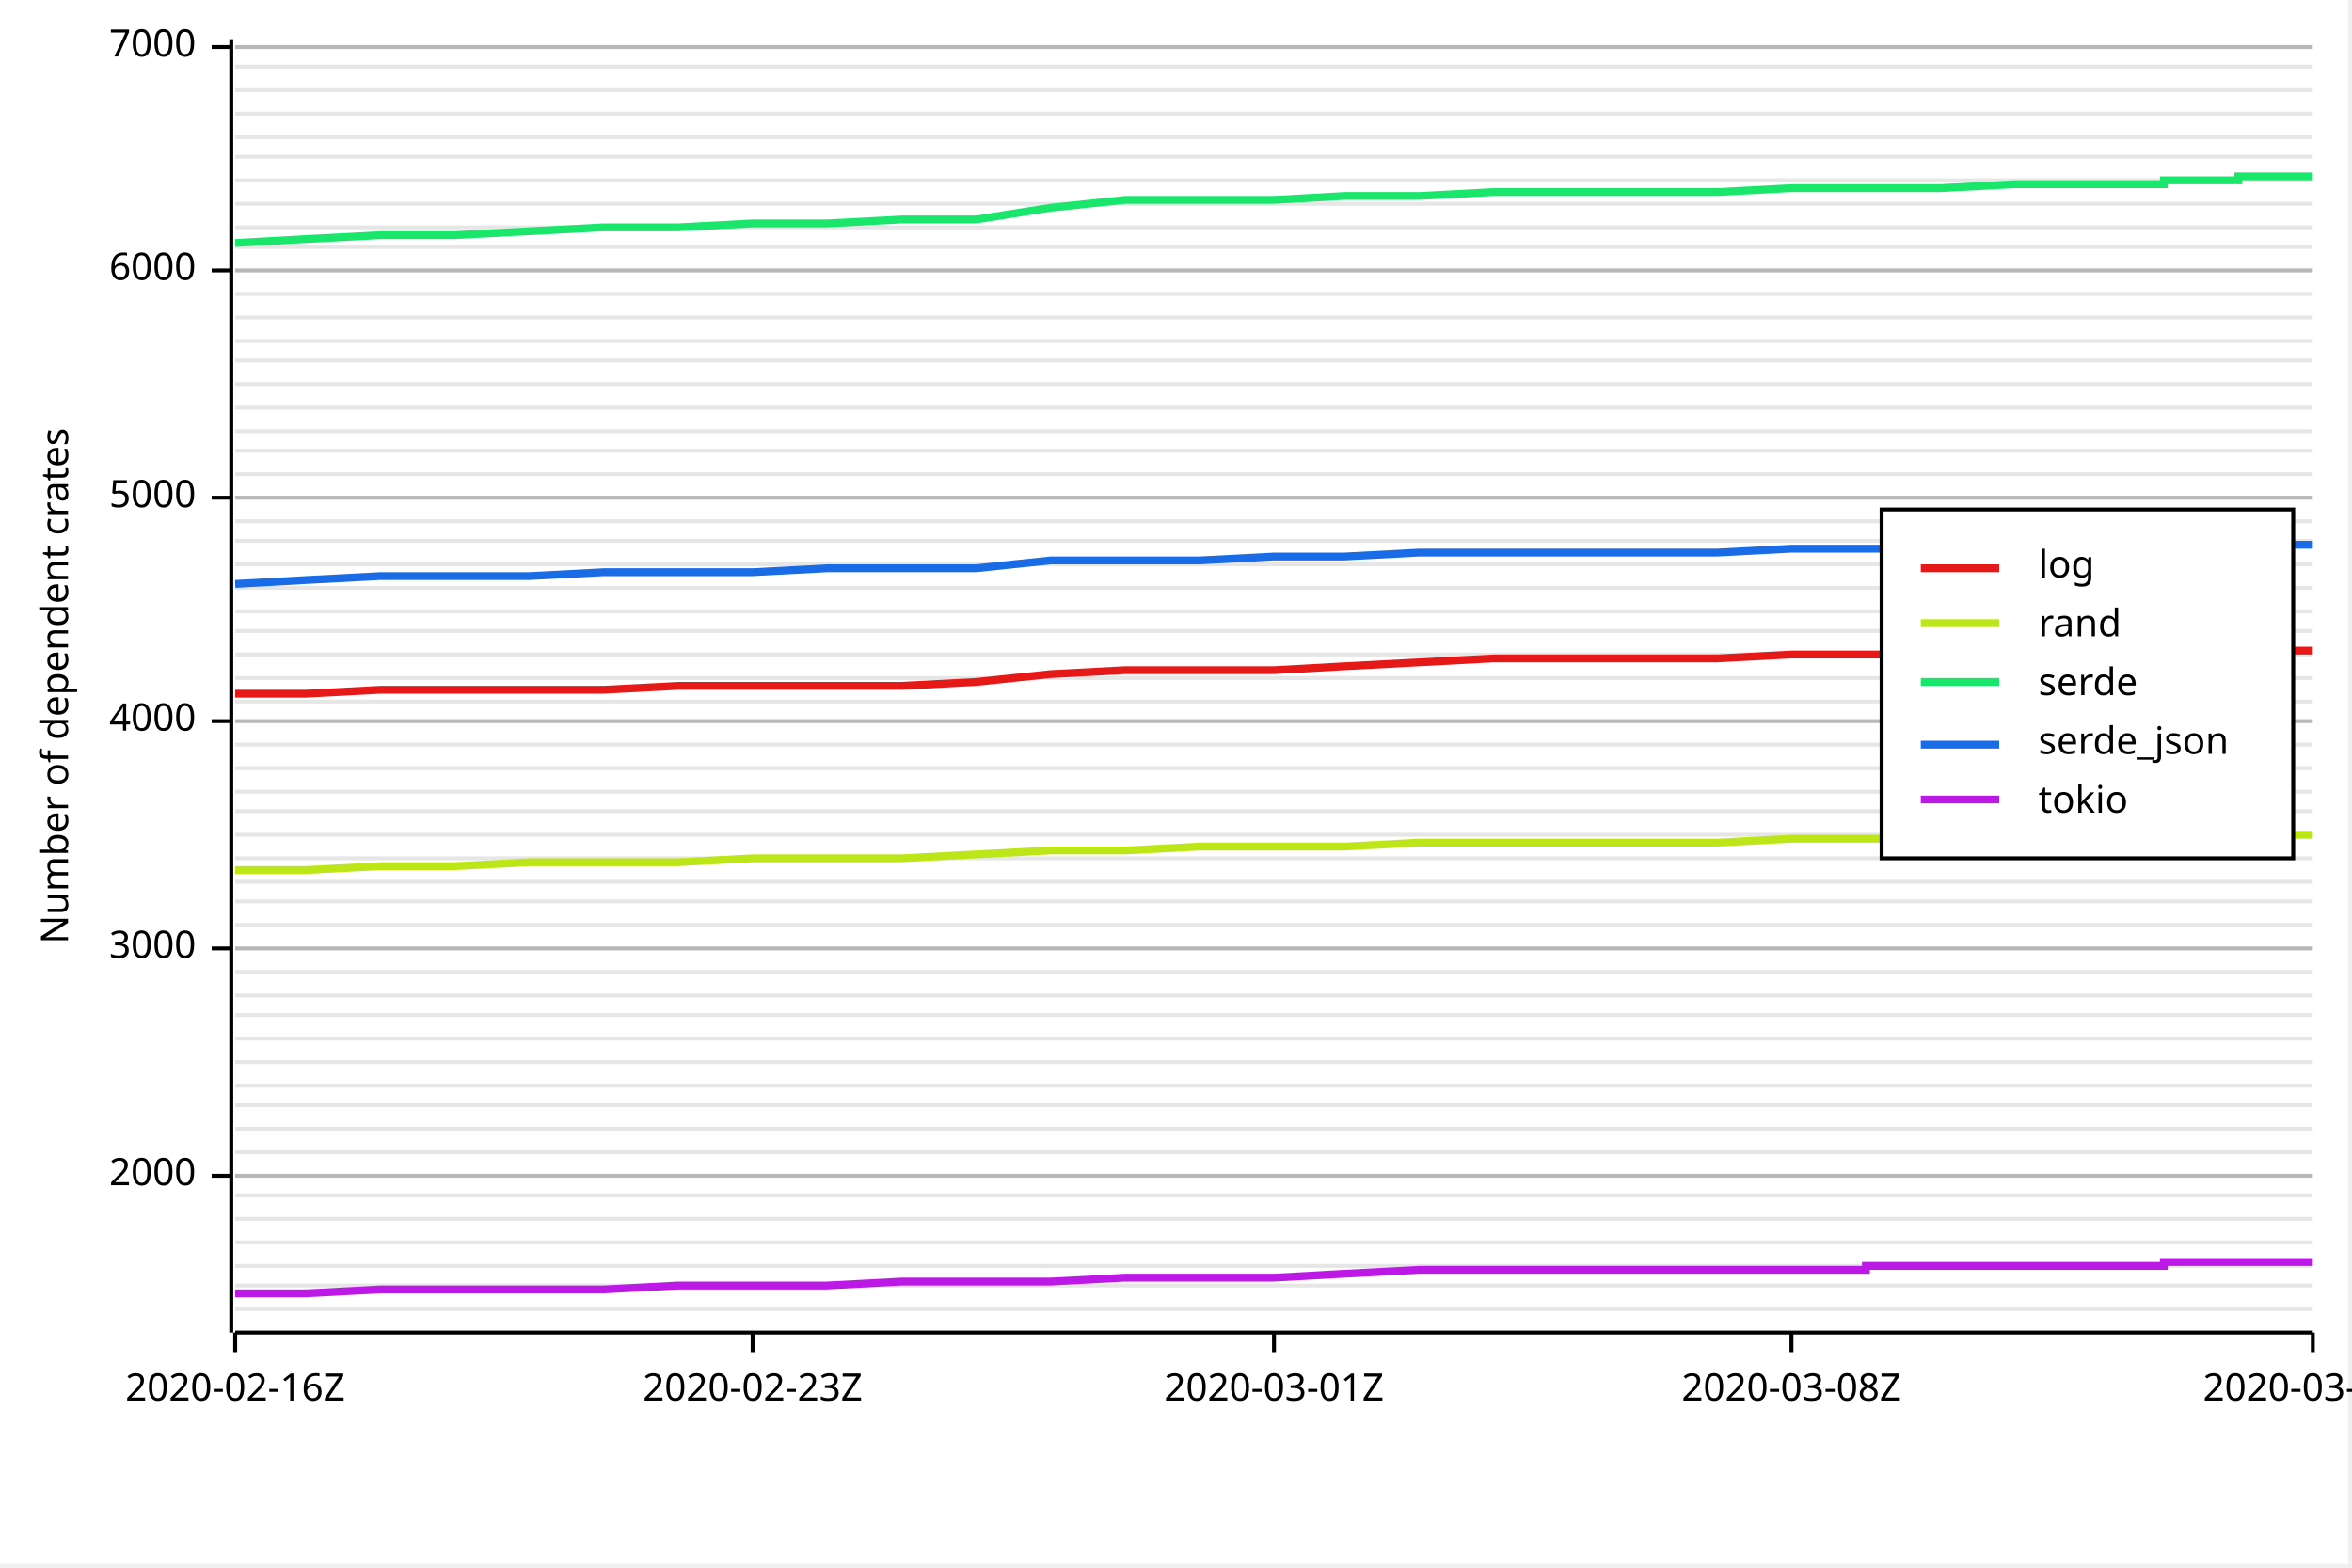
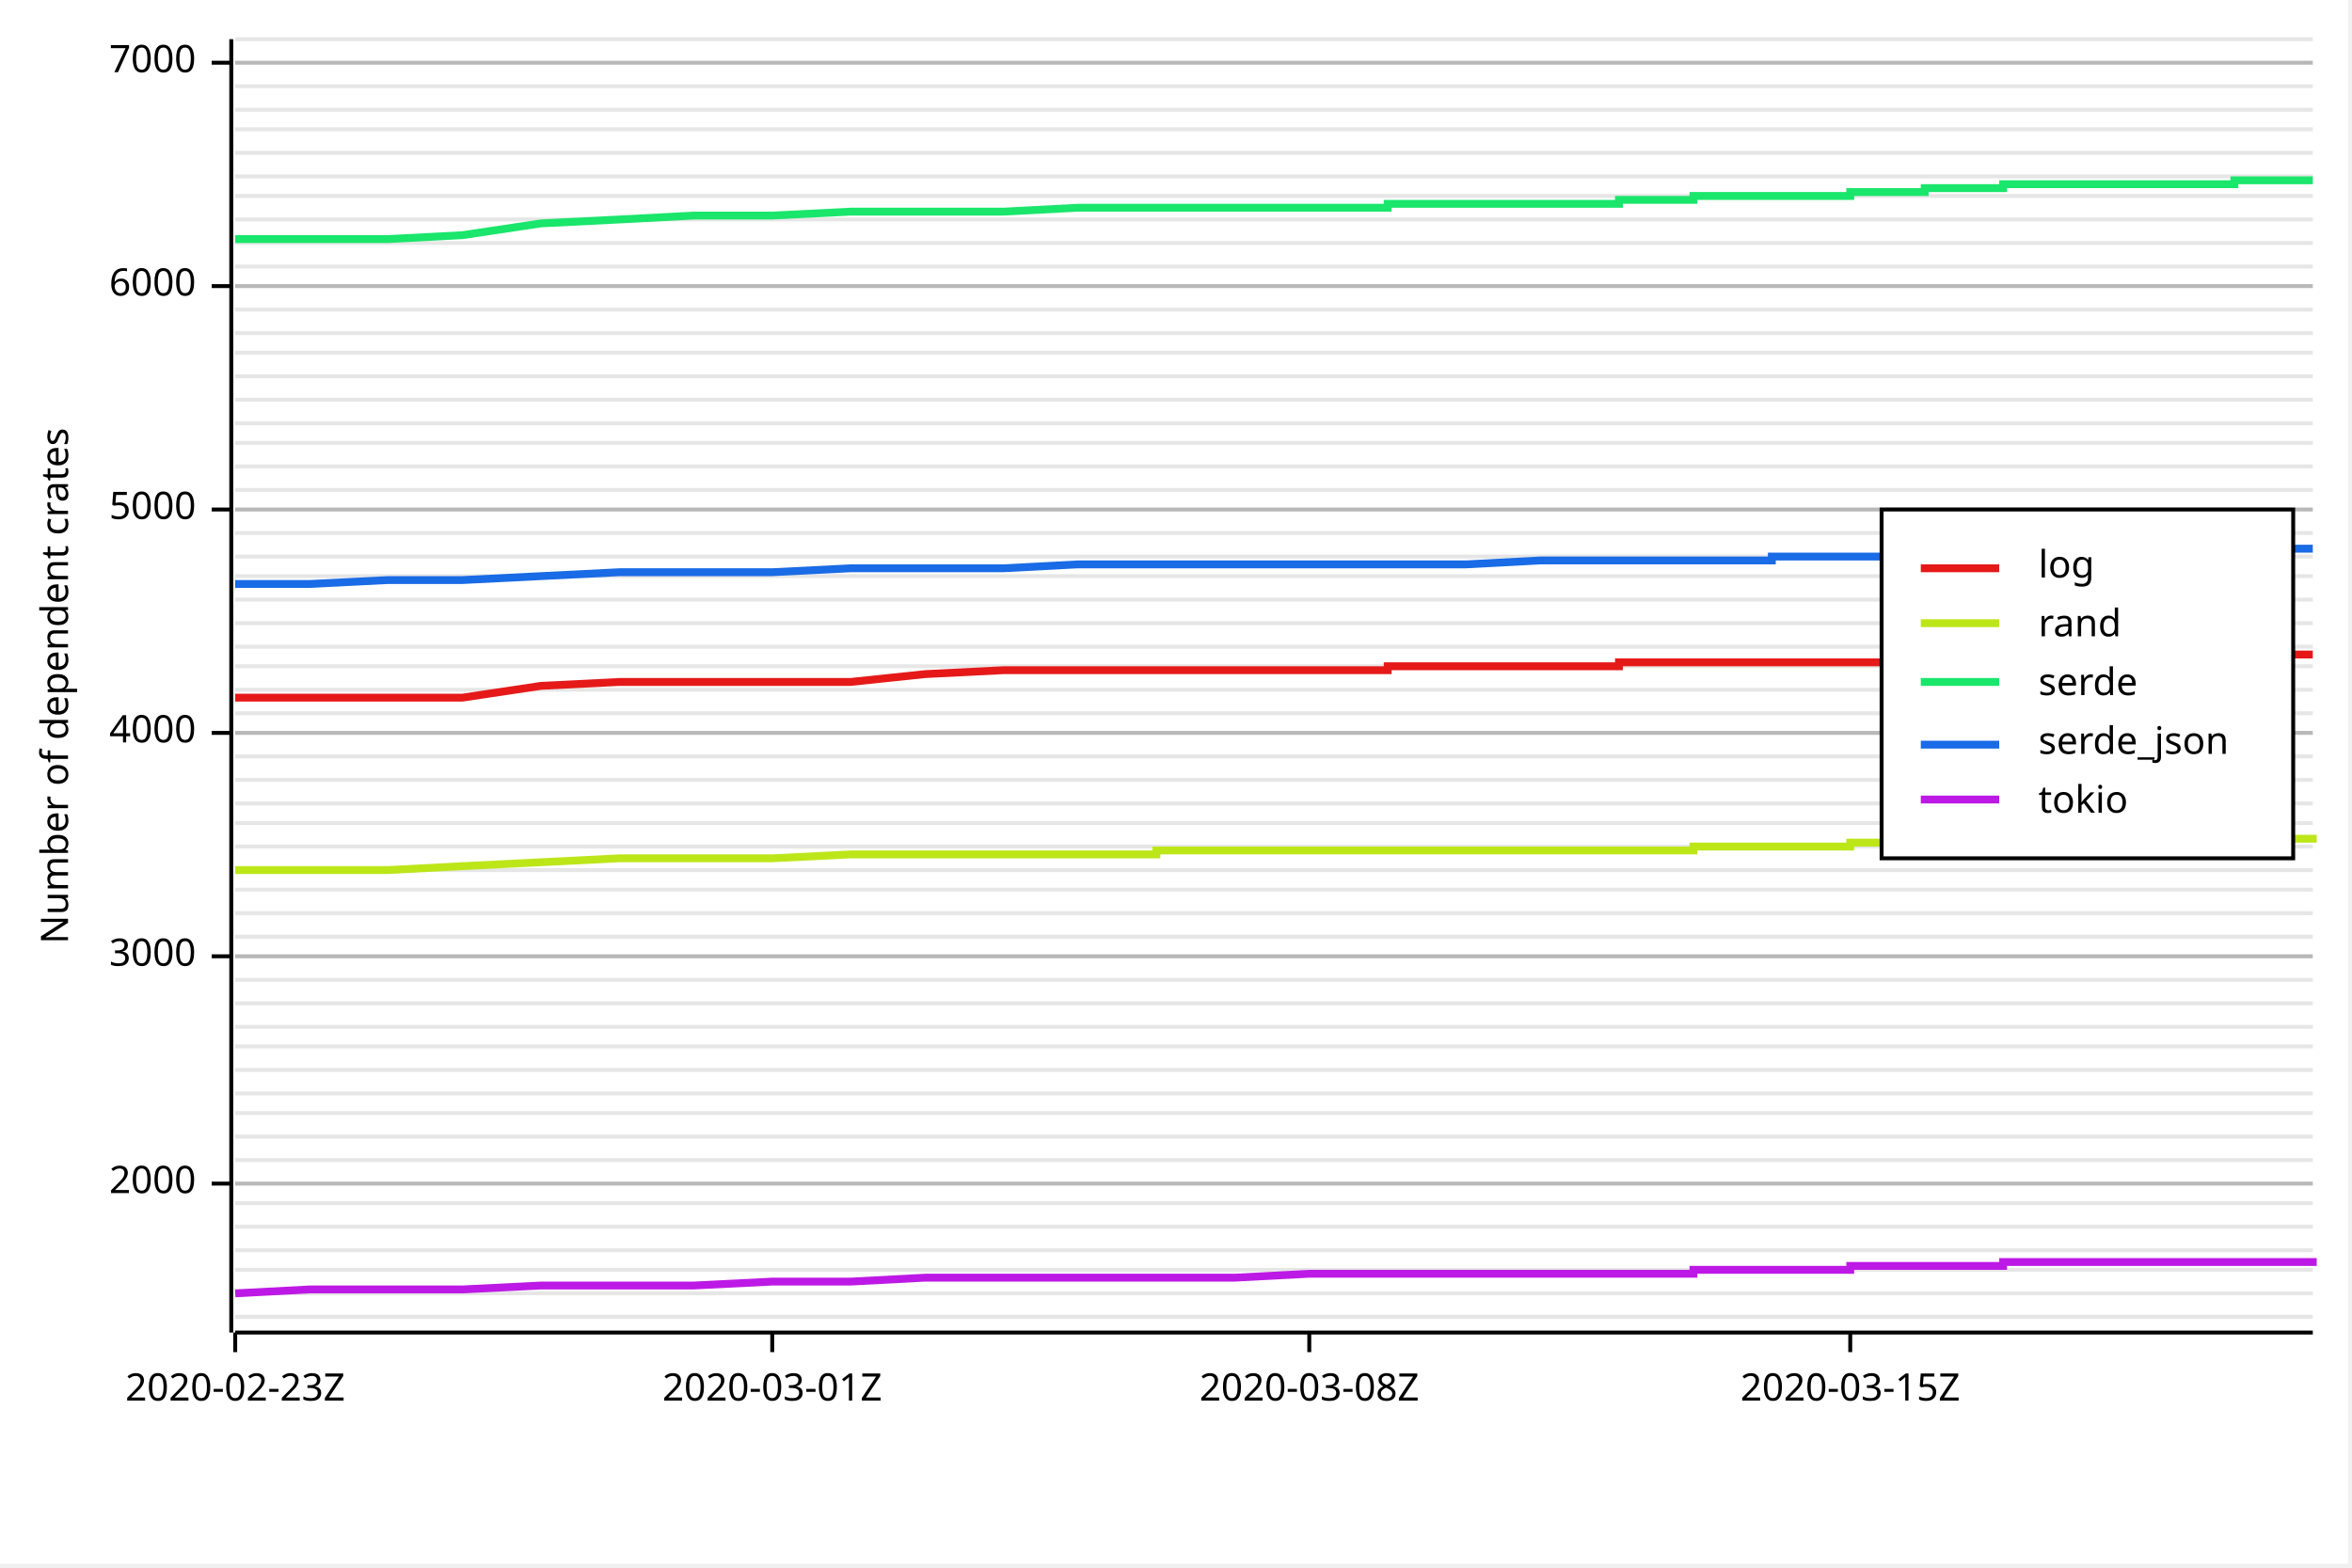
<svg xmlns="http://www.w3.org/2000/svg" width="600" height="400">
  <rect x="0" y="0" width="599" height="399" opacity="1" fill="#FFFFFF" stroke="none" />
-   <line opacity="0.1" stroke="#000000" stroke-width="1" x1="60" y1="334" x2="590" y2="334" />
-   <line opacity="0.1" stroke="#000000" stroke-width="1" x1="60" y1="328" x2="590" y2="328" />
-   <line opacity="0.1" stroke="#000000" stroke-width="1" x1="60" y1="323" x2="590" y2="323" />
-   <line opacity="0.1" stroke="#000000" stroke-width="1" x1="60" y1="317" x2="590" y2="317" />
-   <line opacity="0.1" stroke="#000000" stroke-width="1" x1="60" y1="311" x2="590" y2="311" />
-   <line opacity="0.1" stroke="#000000" stroke-width="1" x1="60" y1="305" x2="590" y2="305" />
-   <line opacity="0.1" stroke="#000000" stroke-width="1" x1="60" y1="300" x2="590" y2="300" />
-   <line opacity="0.1" stroke="#000000" stroke-width="1" x1="60" y1="294" x2="590" y2="294" />
-   <line opacity="0.1" stroke="#000000" stroke-width="1" x1="60" y1="288" x2="590" y2="288" />
-   <line opacity="0.1" stroke="#000000" stroke-width="1" x1="60" y1="282" x2="590" y2="282" />
-   <line opacity="0.1" stroke="#000000" stroke-width="1" x1="60" y1="277" x2="590" y2="277" />
-   <line opacity="0.1" stroke="#000000" stroke-width="1" x1="60" y1="271" x2="590" y2="271" />
-   <line opacity="0.1" stroke="#000000" stroke-width="1" x1="60" y1="265" x2="590" y2="265" />
-   <line opacity="0.1" stroke="#000000" stroke-width="1" x1="60" y1="259" x2="590" y2="259" />
-   <line opacity="0.1" stroke="#000000" stroke-width="1" x1="60" y1="254" x2="590" y2="254" />
-   <line opacity="0.1" stroke="#000000" stroke-width="1" x1="60" y1="248" x2="590" y2="248" />
-   <line opacity="0.1" stroke="#000000" stroke-width="1" x1="60" y1="242" x2="590" y2="242" />
-   <line opacity="0.1" stroke="#000000" stroke-width="1" x1="60" y1="236" x2="590" y2="236" />
-   <line opacity="0.1" stroke="#000000" stroke-width="1" x1="60" y1="230" x2="590" y2="230" />
-   <line opacity="0.1" stroke="#000000" stroke-width="1" x1="60" y1="225" x2="590" y2="225" />
-   <line opacity="0.1" stroke="#000000" stroke-width="1" x1="60" y1="219" x2="590" y2="219" />
-   <line opacity="0.1" stroke="#000000" stroke-width="1" x1="60" y1="213" x2="590" y2="213" />
-   <line opacity="0.1" stroke="#000000" stroke-width="1" x1="60" y1="207" x2="590" y2="207" />
-   <line opacity="0.1" stroke="#000000" stroke-width="1" x1="60" y1="202" x2="590" y2="202" />
-   <line opacity="0.1" stroke="#000000" stroke-width="1" x1="60" y1="196" x2="590" y2="196" />
-   <line opacity="0.1" stroke="#000000" stroke-width="1" x1="60" y1="190" x2="590" y2="190" />
-   <line opacity="0.1" stroke="#000000" stroke-width="1" x1="60" y1="184" x2="590" y2="184" />
-   <line opacity="0.1" stroke="#000000" stroke-width="1" x1="60" y1="179" x2="590" y2="179" />
-   <line opacity="0.1" stroke="#000000" stroke-width="1" x1="60" y1="173" x2="590" y2="173" />
-   <line opacity="0.1" stroke="#000000" stroke-width="1" x1="60" y1="167" x2="590" y2="167" />
-   <line opacity="0.1" stroke="#000000" stroke-width="1" x1="60" y1="161" x2="590" y2="161" />
-   <line opacity="0.1" stroke="#000000" stroke-width="1" x1="60" y1="156" x2="590" y2="156" />
-   <line opacity="0.1" stroke="#000000" stroke-width="1" x1="60" y1="150" x2="590" y2="150" />
-   <line opacity="0.1" stroke="#000000" stroke-width="1" x1="60" y1="144" x2="590" y2="144" />
-   <line opacity="0.1" stroke="#000000" stroke-width="1" x1="60" y1="138" x2="590" y2="138" />
-   <line opacity="0.1" stroke="#000000" stroke-width="1" x1="60" y1="133" x2="590" y2="133" />
-   <line opacity="0.1" stroke="#000000" stroke-width="1" x1="60" y1="127" x2="590" y2="127" />
-   <line opacity="0.1" stroke="#000000" stroke-width="1" x1="60" y1="121" x2="590" y2="121" />
-   <line opacity="0.1" stroke="#000000" stroke-width="1" x1="60" y1="115" x2="590" y2="115" />
-   <line opacity="0.1" stroke="#000000" stroke-width="1" x1="60" y1="110" x2="590" y2="110" />
-   <line opacity="0.1" stroke="#000000" stroke-width="1" x1="60" y1="104" x2="590" y2="104" />
-   <line opacity="0.1" stroke="#000000" stroke-width="1" x1="60" y1="98" x2="590" y2="98" />
-   <line opacity="0.1" stroke="#000000" stroke-width="1" x1="60" y1="92" x2="590" y2="92" />
-   <line opacity="0.1" stroke="#000000" stroke-width="1" x1="60" y1="87" x2="590" y2="87" />
-   <line opacity="0.1" stroke="#000000" stroke-width="1" x1="60" y1="81" x2="590" y2="81" />
-   <line opacity="0.1" stroke="#000000" stroke-width="1" x1="60" y1="75" x2="590" y2="75" />
-   <line opacity="0.1" stroke="#000000" stroke-width="1" x1="60" y1="69" x2="590" y2="69" />
-   <line opacity="0.1" stroke="#000000" stroke-width="1" x1="60" y1="63" x2="590" y2="63" />
-   <line opacity="0.1" stroke="#000000" stroke-width="1" x1="60" y1="58" x2="590" y2="58" />
-   <line opacity="0.1" stroke="#000000" stroke-width="1" x1="60" y1="52" x2="590" y2="52" />
-   <line opacity="0.1" stroke="#000000" stroke-width="1" x1="60" y1="46" x2="590" y2="46" />
-   <line opacity="0.1" stroke="#000000" stroke-width="1" x1="60" y1="40" x2="590" y2="40" />
-   <line opacity="0.1" stroke="#000000" stroke-width="1" x1="60" y1="35" x2="590" y2="35" />
-   <line opacity="0.1" stroke="#000000" stroke-width="1" x1="60" y1="29" x2="590" y2="29" />
-   <line opacity="0.1" stroke="#000000" stroke-width="1" x1="60" y1="23" x2="590" y2="23" />
-   <line opacity="0.1" stroke="#000000" stroke-width="1" x1="60" y1="17" x2="590" y2="17" />
-   <line opacity="0.1" stroke="#000000" stroke-width="1" x1="60" y1="12" x2="590" y2="12" />
+   <line opacity="0.1" stroke="#000000" stroke-width="1" x1="60" y1="336" x2="590" y2="336" />
+   <line opacity="0.1" stroke="#000000" stroke-width="1" x1="60" y1="330" x2="590" y2="330" />
+   <line opacity="0.1" stroke="#000000" stroke-width="1" x1="60" y1="324" x2="590" y2="324" />
+   <line opacity="0.1" stroke="#000000" stroke-width="1" x1="60" y1="319" x2="590" y2="319" />
+   <line opacity="0.1" stroke="#000000" stroke-width="1" x1="60" y1="313" x2="590" y2="313" />
+   <line opacity="0.1" stroke="#000000" stroke-width="1" x1="60" y1="307" x2="590" y2="307" />
+   <line opacity="0.1" stroke="#000000" stroke-width="1" x1="60" y1="302" x2="590" y2="302" />
+   <line opacity="0.1" stroke="#000000" stroke-width="1" x1="60" y1="296" x2="590" y2="296" />
+   <line opacity="0.1" stroke="#000000" stroke-width="1" x1="60" y1="290" x2="590" y2="290" />
+   <line opacity="0.1" stroke="#000000" stroke-width="1" x1="60" y1="284" x2="590" y2="284" />
+   <line opacity="0.1" stroke="#000000" stroke-width="1" x1="60" y1="279" x2="590" y2="279" />
+   <line opacity="0.1" stroke="#000000" stroke-width="1" x1="60" y1="273" x2="590" y2="273" />
+   <line opacity="0.1" stroke="#000000" stroke-width="1" x1="60" y1="267" x2="590" y2="267" />
+   <line opacity="0.1" stroke="#000000" stroke-width="1" x1="60" y1="262" x2="590" y2="262" />
+   <line opacity="0.1" stroke="#000000" stroke-width="1" x1="60" y1="256" x2="590" y2="256" />
+   <line opacity="0.1" stroke="#000000" stroke-width="1" x1="60" y1="250" x2="590" y2="250" />
+   <line opacity="0.1" stroke="#000000" stroke-width="1" x1="60" y1="244" x2="590" y2="244" />
+   <line opacity="0.1" stroke="#000000" stroke-width="1" x1="60" y1="239" x2="590" y2="239" />
+   <line opacity="0.1" stroke="#000000" stroke-width="1" x1="60" y1="233" x2="590" y2="233" />
+   <line opacity="0.1" stroke="#000000" stroke-width="1" x1="60" y1="227" x2="590" y2="227" />
+   <line opacity="0.1" stroke="#000000" stroke-width="1" x1="60" y1="222" x2="590" y2="222" />
+   <line opacity="0.1" stroke="#000000" stroke-width="1" x1="60" y1="216" x2="590" y2="216" />
+   <line opacity="0.1" stroke="#000000" stroke-width="1" x1="60" y1="210" x2="590" y2="210" />
+   <line opacity="0.1" stroke="#000000" stroke-width="1" x1="60" y1="205" x2="590" y2="205" />
+   <line opacity="0.1" stroke="#000000" stroke-width="1" x1="60" y1="199" x2="590" y2="199" />
+   <line opacity="0.1" stroke="#000000" stroke-width="1" x1="60" y1="193" x2="590" y2="193" />
+   <line opacity="0.1" stroke="#000000" stroke-width="1" x1="60" y1="187" x2="590" y2="187" />
+   <line opacity="0.1" stroke="#000000" stroke-width="1" x1="60" y1="182" x2="590" y2="182" />
+   <line opacity="0.1" stroke="#000000" stroke-width="1" x1="60" y1="176" x2="590" y2="176" />
+   <line opacity="0.1" stroke="#000000" stroke-width="1" x1="60" y1="170" x2="590" y2="170" />
+   <line opacity="0.1" stroke="#000000" stroke-width="1" x1="60" y1="165" x2="590" y2="165" />
+   <line opacity="0.1" stroke="#000000" stroke-width="1" x1="60" y1="159" x2="590" y2="159" />
+   <line opacity="0.1" stroke="#000000" stroke-width="1" x1="60" y1="153" x2="590" y2="153" />
+   <line opacity="0.1" stroke="#000000" stroke-width="1" x1="60" y1="147" x2="590" y2="147" />
+   <line opacity="0.1" stroke="#000000" stroke-width="1" x1="60" y1="142" x2="590" y2="142" />
+   <line opacity="0.1" stroke="#000000" stroke-width="1" x1="60" y1="136" x2="590" y2="136" />
+   <line opacity="0.1" stroke="#000000" stroke-width="1" x1="60" y1="130" x2="590" y2="130" />
+   <line opacity="0.1" stroke="#000000" stroke-width="1" x1="60" y1="125" x2="590" y2="125" />
+   <line opacity="0.1" stroke="#000000" stroke-width="1" x1="60" y1="119" x2="590" y2="119" />
+   <line opacity="0.1" stroke="#000000" stroke-width="1" x1="60" y1="113" x2="590" y2="113" />
+   <line opacity="0.1" stroke="#000000" stroke-width="1" x1="60" y1="108" x2="590" y2="108" />
+   <line opacity="0.1" stroke="#000000" stroke-width="1" x1="60" y1="102" x2="590" y2="102" />
+   <line opacity="0.1" stroke="#000000" stroke-width="1" x1="60" y1="96" x2="590" y2="96" />
+   <line opacity="0.1" stroke="#000000" stroke-width="1" x1="60" y1="90" x2="590" y2="90" />
+   <line opacity="0.1" stroke="#000000" stroke-width="1" x1="60" y1="85" x2="590" y2="85" />
+   <line opacity="0.1" stroke="#000000" stroke-width="1" x1="60" y1="79" x2="590" y2="79" />
+   <line opacity="0.1" stroke="#000000" stroke-width="1" x1="60" y1="73" x2="590" y2="73" />
+   <line opacity="0.1" stroke="#000000" stroke-width="1" x1="60" y1="68" x2="590" y2="68" />
+   <line opacity="0.1" stroke="#000000" stroke-width="1" x1="60" y1="62" x2="590" y2="62" />
+   <line opacity="0.1" stroke="#000000" stroke-width="1" x1="60" y1="56" x2="590" y2="56" />
+   <line opacity="0.1" stroke="#000000" stroke-width="1" x1="60" y1="50" x2="590" y2="50" />
+   <line opacity="0.1" stroke="#000000" stroke-width="1" x1="60" y1="45" x2="590" y2="45" />
+   <line opacity="0.1" stroke="#000000" stroke-width="1" x1="60" y1="39" x2="590" y2="39" />
+   <line opacity="0.1" stroke="#000000" stroke-width="1" x1="60" y1="33" x2="590" y2="33" />
+   <line opacity="0.1" stroke="#000000" stroke-width="1" x1="60" y1="28" x2="590" y2="28" />
+   <line opacity="0.1" stroke="#000000" stroke-width="1" x1="60" y1="22" x2="590" y2="22" />
+   <line opacity="0.1" stroke="#000000" stroke-width="1" x1="60" y1="16" x2="590" y2="16" />
+   <line opacity="0.1" stroke="#000000" stroke-width="1" x1="60" y1="10" x2="590" y2="10" />
  <text x="10" y="175" dy="0.76em" text-anchor="middle" font-family="sans-serif" font-size="9.677" opacity="1" fill="#000000" transform="rotate(270, 10, 175)">
Number of dependent crates
</text>
-   <line opacity="0.2" stroke="#000000" stroke-width="1" x1="60" y1="300" x2="590" y2="300" />
-   <line opacity="0.2" stroke="#000000" stroke-width="1" x1="60" y1="242" x2="590" y2="242" />
-   <line opacity="0.2" stroke="#000000" stroke-width="1" x1="60" y1="184" x2="590" y2="184" />
-   <line opacity="0.2" stroke="#000000" stroke-width="1" x1="60" y1="127" x2="590" y2="127" />
-   <line opacity="0.2" stroke="#000000" stroke-width="1" x1="60" y1="69" x2="590" y2="69" />
-   <line opacity="0.2" stroke="#000000" stroke-width="1" x1="60" y1="12" x2="590" y2="12" />
+   <line opacity="0.2" stroke="#000000" stroke-width="1" x1="60" y1="302" x2="590" y2="302" />
+   <line opacity="0.2" stroke="#000000" stroke-width="1" x1="60" y1="244" x2="590" y2="244" />
+   <line opacity="0.2" stroke="#000000" stroke-width="1" x1="60" y1="187" x2="590" y2="187" />
+   <line opacity="0.2" stroke="#000000" stroke-width="1" x1="60" y1="130" x2="590" y2="130" />
+   <line opacity="0.2" stroke="#000000" stroke-width="1" x1="60" y1="73" x2="590" y2="73" />
+   <line opacity="0.2" stroke="#000000" stroke-width="1" x1="60" y1="16" x2="590" y2="16" />
  <polyline fill="none" opacity="1" stroke="#000000" stroke-width="1" points="59,10 59,340 " />
-   <text x="50" y="300" dy="0.5ex" text-anchor="end" font-family="sans-serif" font-size="9.677" opacity="1" fill="#000000">
+   <text x="50" y="302" dy="0.5ex" text-anchor="end" font-family="sans-serif" font-size="9.677" opacity="1" fill="#000000">
2000
</text>
-   <polyline fill="none" opacity="1" stroke="#000000" stroke-width="1" points="54,300 59,300 " />
-   <text x="50" y="242" dy="0.5ex" text-anchor="end" font-family="sans-serif" font-size="9.677" opacity="1" fill="#000000">
+   <polyline fill="none" opacity="1" stroke="#000000" stroke-width="1" points="54,302 59,302 " />
+   <text x="50" y="244" dy="0.5ex" text-anchor="end" font-family="sans-serif" font-size="9.677" opacity="1" fill="#000000">
3000
</text>
-   <polyline fill="none" opacity="1" stroke="#000000" stroke-width="1" points="54,242 59,242 " />
-   <text x="50" y="184" dy="0.5ex" text-anchor="end" font-family="sans-serif" font-size="9.677" opacity="1" fill="#000000">
+   <polyline fill="none" opacity="1" stroke="#000000" stroke-width="1" points="54,244 59,244 " />
+   <text x="50" y="187" dy="0.5ex" text-anchor="end" font-family="sans-serif" font-size="9.677" opacity="1" fill="#000000">
4000
</text>
-   <polyline fill="none" opacity="1" stroke="#000000" stroke-width="1" points="54,184 59,184 " />
-   <text x="50" y="127" dy="0.5ex" text-anchor="end" font-family="sans-serif" font-size="9.677" opacity="1" fill="#000000">
+   <polyline fill="none" opacity="1" stroke="#000000" stroke-width="1" points="54,187 59,187 " />
+   <text x="50" y="130" dy="0.5ex" text-anchor="end" font-family="sans-serif" font-size="9.677" opacity="1" fill="#000000">
5000
</text>
-   <polyline fill="none" opacity="1" stroke="#000000" stroke-width="1" points="54,127 59,127 " />
-   <text x="50" y="69" dy="0.5ex" text-anchor="end" font-family="sans-serif" font-size="9.677" opacity="1" fill="#000000">
+   <polyline fill="none" opacity="1" stroke="#000000" stroke-width="1" points="54,130 59,130 " />
+   <text x="50" y="73" dy="0.5ex" text-anchor="end" font-family="sans-serif" font-size="9.677" opacity="1" fill="#000000">
6000
</text>
-   <polyline fill="none" opacity="1" stroke="#000000" stroke-width="1" points="54,69 59,69 " />
-   <text x="50" y="12" dy="0.5ex" text-anchor="end" font-family="sans-serif" font-size="9.677" opacity="1" fill="#000000">
+   <polyline fill="none" opacity="1" stroke="#000000" stroke-width="1" points="54,73 59,73 " />
+   <text x="50" y="16" dy="0.5ex" text-anchor="end" font-family="sans-serif" font-size="9.677" opacity="1" fill="#000000">
7000
</text>
-   <polyline fill="none" opacity="1" stroke="#000000" stroke-width="1" points="54,12 59,12 " />
+   <polyline fill="none" opacity="1" stroke="#000000" stroke-width="1" points="54,16 59,16 " />
  <polyline fill="none" opacity="1" stroke="#000000" stroke-width="1" points="60,340 590,340 " />
  <text x="60" y="350" dy="0.76em" text-anchor="middle" font-family="sans-serif" font-size="9.677" opacity="1" fill="#000000">
- 2020-02-16Z
+ 2020-02-23Z
</text>
  <polyline fill="none" opacity="1" stroke="#000000" stroke-width="1" points="60,340 60,345 " />
-   <text x="192" y="350" dy="0.76em" text-anchor="middle" font-family="sans-serif" font-size="9.677" opacity="1" fill="#000000">
- 2020-02-23Z
- </text>
-   <polyline fill="none" opacity="1" stroke="#000000" stroke-width="1" points="192,340 192,345 " />
-   <text x="325" y="350" dy="0.76em" text-anchor="middle" font-family="sans-serif" font-size="9.677" opacity="1" fill="#000000">
+   <text x="197" y="350" dy="0.76em" text-anchor="middle" font-family="sans-serif" font-size="9.677" opacity="1" fill="#000000">
2020-03-01Z
</text>
-   <polyline fill="none" opacity="1" stroke="#000000" stroke-width="1" points="325,340 325,345 " />
-   <text x="457" y="350" dy="0.76em" text-anchor="middle" font-family="sans-serif" font-size="9.677" opacity="1" fill="#000000">
+   <polyline fill="none" opacity="1" stroke="#000000" stroke-width="1" points="197,340 197,345 " />
+   <text x="334" y="350" dy="0.76em" text-anchor="middle" font-family="sans-serif" font-size="9.677" opacity="1" fill="#000000">
2020-03-08Z
</text>
-   <polyline fill="none" opacity="1" stroke="#000000" stroke-width="1" points="457,340 457,345 " />
-   <text x="590" y="350" dy="0.76em" text-anchor="middle" font-family="sans-serif" font-size="9.677" opacity="1" fill="#000000">
+   <polyline fill="none" opacity="1" stroke="#000000" stroke-width="1" points="334,340 334,345 " />
+   <text x="472" y="350" dy="0.76em" text-anchor="middle" font-family="sans-serif" font-size="9.677" opacity="1" fill="#000000">
2020-03-15Z
</text>
-   <polyline fill="none" opacity="1" stroke="#000000" stroke-width="1" points="590,340 590,345 " />
-   <polyline fill="none" opacity="1" stroke="#E61919" stroke-width="2" points="60,177 78,177 97,176 116,176 135,176 154,176 173,175 192,175 211,175 230,175 249,174 268,172 287,171 306,171 325,171 343,170 362,169 381,168 400,168 419,168 419,168 438,168 438,168 457,167 476,167 476,167 495,167 495,167 514,166 533,166 533,166 552,166 552,166 571,166 571,166 590,166 " />
-   <polyline fill="none" opacity="1" stroke="#BDE619" stroke-width="2" points="60,222 78,222 97,221 116,221 135,220 154,220 173,220 192,219 211,219 230,219 249,218 268,217 287,217 306,216 325,216 343,216 362,215 381,215 400,215 419,215 419,215 438,215 438,215 457,214 476,214 476,214 495,214 495,214 514,214 533,214 533,214 552,214 552,214 571,214 571,213 590,213 " />
-   <polyline fill="none" opacity="1" stroke="#19E66B" stroke-width="2" points="60,62 78,61 97,60 116,60 135,59 154,58 173,58 192,57 211,57 230,56 249,56 268,53 287,51 306,51 325,51 343,50 362,50 381,49 400,49 419,49 419,49 438,49 438,49 457,48 476,48 476,48 495,48 495,48 514,47 533,47 533,47 552,47 552,46 571,46 571,45 590,45 " />
-   <polyline fill="none" opacity="1" stroke="#196BE6" stroke-width="2" points="60,149 78,148 97,147 116,147 135,147 154,146 173,146 192,146 211,145 230,145 249,145 268,143 287,143 306,143 325,142 343,142 362,141 381,141 400,141 419,141 419,141 438,141 438,141 457,140 476,140 476,140 495,140 495,140 514,140 533,140 533,140 552,140 552,139 571,139 571,139 590,139 " />
-   <polyline fill="none" opacity="1" stroke="#BD19E6" stroke-width="2" points="60,330 78,330 97,329 116,329 135,329 154,329 173,328 192,328 211,328 230,327 249,327 268,327 287,326 306,326 325,326 343,325 362,324 381,324 400,324 419,324 419,324 438,324 438,324 457,324 476,324 476,323 495,323 495,323 514,323 533,323 533,323 552,323 552,322 571,322 571,322 590,322 " />
+   <polyline fill="none" opacity="1" stroke="#000000" stroke-width="1" points="472,340 472,345 " />
+   <polyline fill="none" opacity="1" stroke="#E61919" stroke-width="2" points="60,178 79,178 99,178 118,178 138,175 158,174 177,174 197,174 217,174 236,172 256,171 275,171 295,171 295,171 315,171 315,171 334,171 354,171 354,170 374,170 374,170 393,170 413,170 413,169 432,169 432,169 452,169 452,169 472,169 472,169 491,169 491,168 511,168 511,168 531,168 531,168 550,168 550,168 570,168 570,167 590,167 590,167 " />
+   <polyline fill="none" opacity="1" stroke="#BDE619" stroke-width="2" points="60,222 79,222 99,222 118,221 138,220 158,219 177,219 197,219 217,218 236,218 256,218 275,218 295,218 295,217 315,217 315,217 334,217 354,217 354,217 374,217 374,217 393,217 413,217 413,217 432,217 432,216 452,216 452,216 472,216 472,215 491,215 491,215 511,215 511,215 531,215 531,215 550,215 550,215 570,215 570,214 590,214 590,215 " />
+   <polyline fill="none" opacity="1" stroke="#19E66B" stroke-width="2" points="60,61 79,61 99,61 118,60 138,57 158,56 177,55 197,55 217,54 236,54 256,54 275,53 295,53 295,53 315,53 315,53 334,53 354,53 354,52 374,52 374,52 393,52 413,52 413,51 432,51 432,50 452,50 452,50 472,50 472,49 491,49 491,48 511,48 511,47 531,47 531,47 550,47 550,47 570,47 570,46 590,46 590,46 " />
+   <polyline fill="none" opacity="1" stroke="#196BE6" stroke-width="2" points="60,149 79,149 99,148 118,148 138,147 158,146 177,146 197,146 217,145 236,145 256,145 275,144 295,144 295,144 315,144 315,144 334,144 354,144 354,144 374,144 374,144 393,143 413,143 413,143 432,143 432,143 452,143 452,142 472,142 472,142 491,142 491,141 511,141 511,141 531,141 531,141 550,141 550,141 570,141 570,140 590,140 590,140 " />
+   <polyline fill="none" opacity="1" stroke="#BD19E6" stroke-width="2" points="60,330 79,329 99,329 118,329 138,328 158,328 177,328 197,327 217,327 236,326 256,326 275,326 295,326 295,326 315,326 315,326 334,325 354,325 354,325 374,325 374,325 393,325 413,325 413,325 432,325 432,324 452,324 452,324 472,324 472,323 491,323 491,323 511,323 511,322 531,322 531,322 550,322 550,322 570,322 570,322 590,322 590,321 " />
  <rect x="480" y="130" width="105" height="89" opacity="1" fill="#FFFFFF" stroke="none" />
  <rect x="480" y="130" width="105" height="89" opacity="1" fill="none" stroke="#000000" />
  <text x="520" y="140" dy="0.76em" text-anchor="start" font-family="sans-serif" font-size="9.677" opacity="1" fill="#000000">
log
</text>
  <text x="520" y="155" dy="0.76em" text-anchor="start" font-family="sans-serif" font-size="9.677" opacity="1" fill="#000000">
rand
</text>
  <text x="520" y="170" dy="0.76em" text-anchor="start" font-family="sans-serif" font-size="9.677" opacity="1" fill="#000000">
serde
</text>
  <text x="520" y="185" dy="0.76em" text-anchor="start" font-family="sans-serif" font-size="9.677" opacity="1" fill="#000000">
serde_json
</text>
  <text x="520" y="200" dy="0.76em" text-anchor="start" font-family="sans-serif" font-size="9.677" opacity="1" fill="#000000">
tokio
</text>
  <polyline fill="none" opacity="1" stroke="#E61919" stroke-width="2" points="490,145 510,145 " />
  <polyline fill="none" opacity="1" stroke="#BDE619" stroke-width="2" points="490,159 510,159 " />
  <polyline fill="none" opacity="1" stroke="#19E66B" stroke-width="2" points="490,174 510,174 " />
  <polyline fill="none" opacity="1" stroke="#196BE6" stroke-width="2" points="490,190 510,190 " />
  <polyline fill="none" opacity="1" stroke="#BD19E6" stroke-width="2" points="490,204 510,204 " />
</svg>
